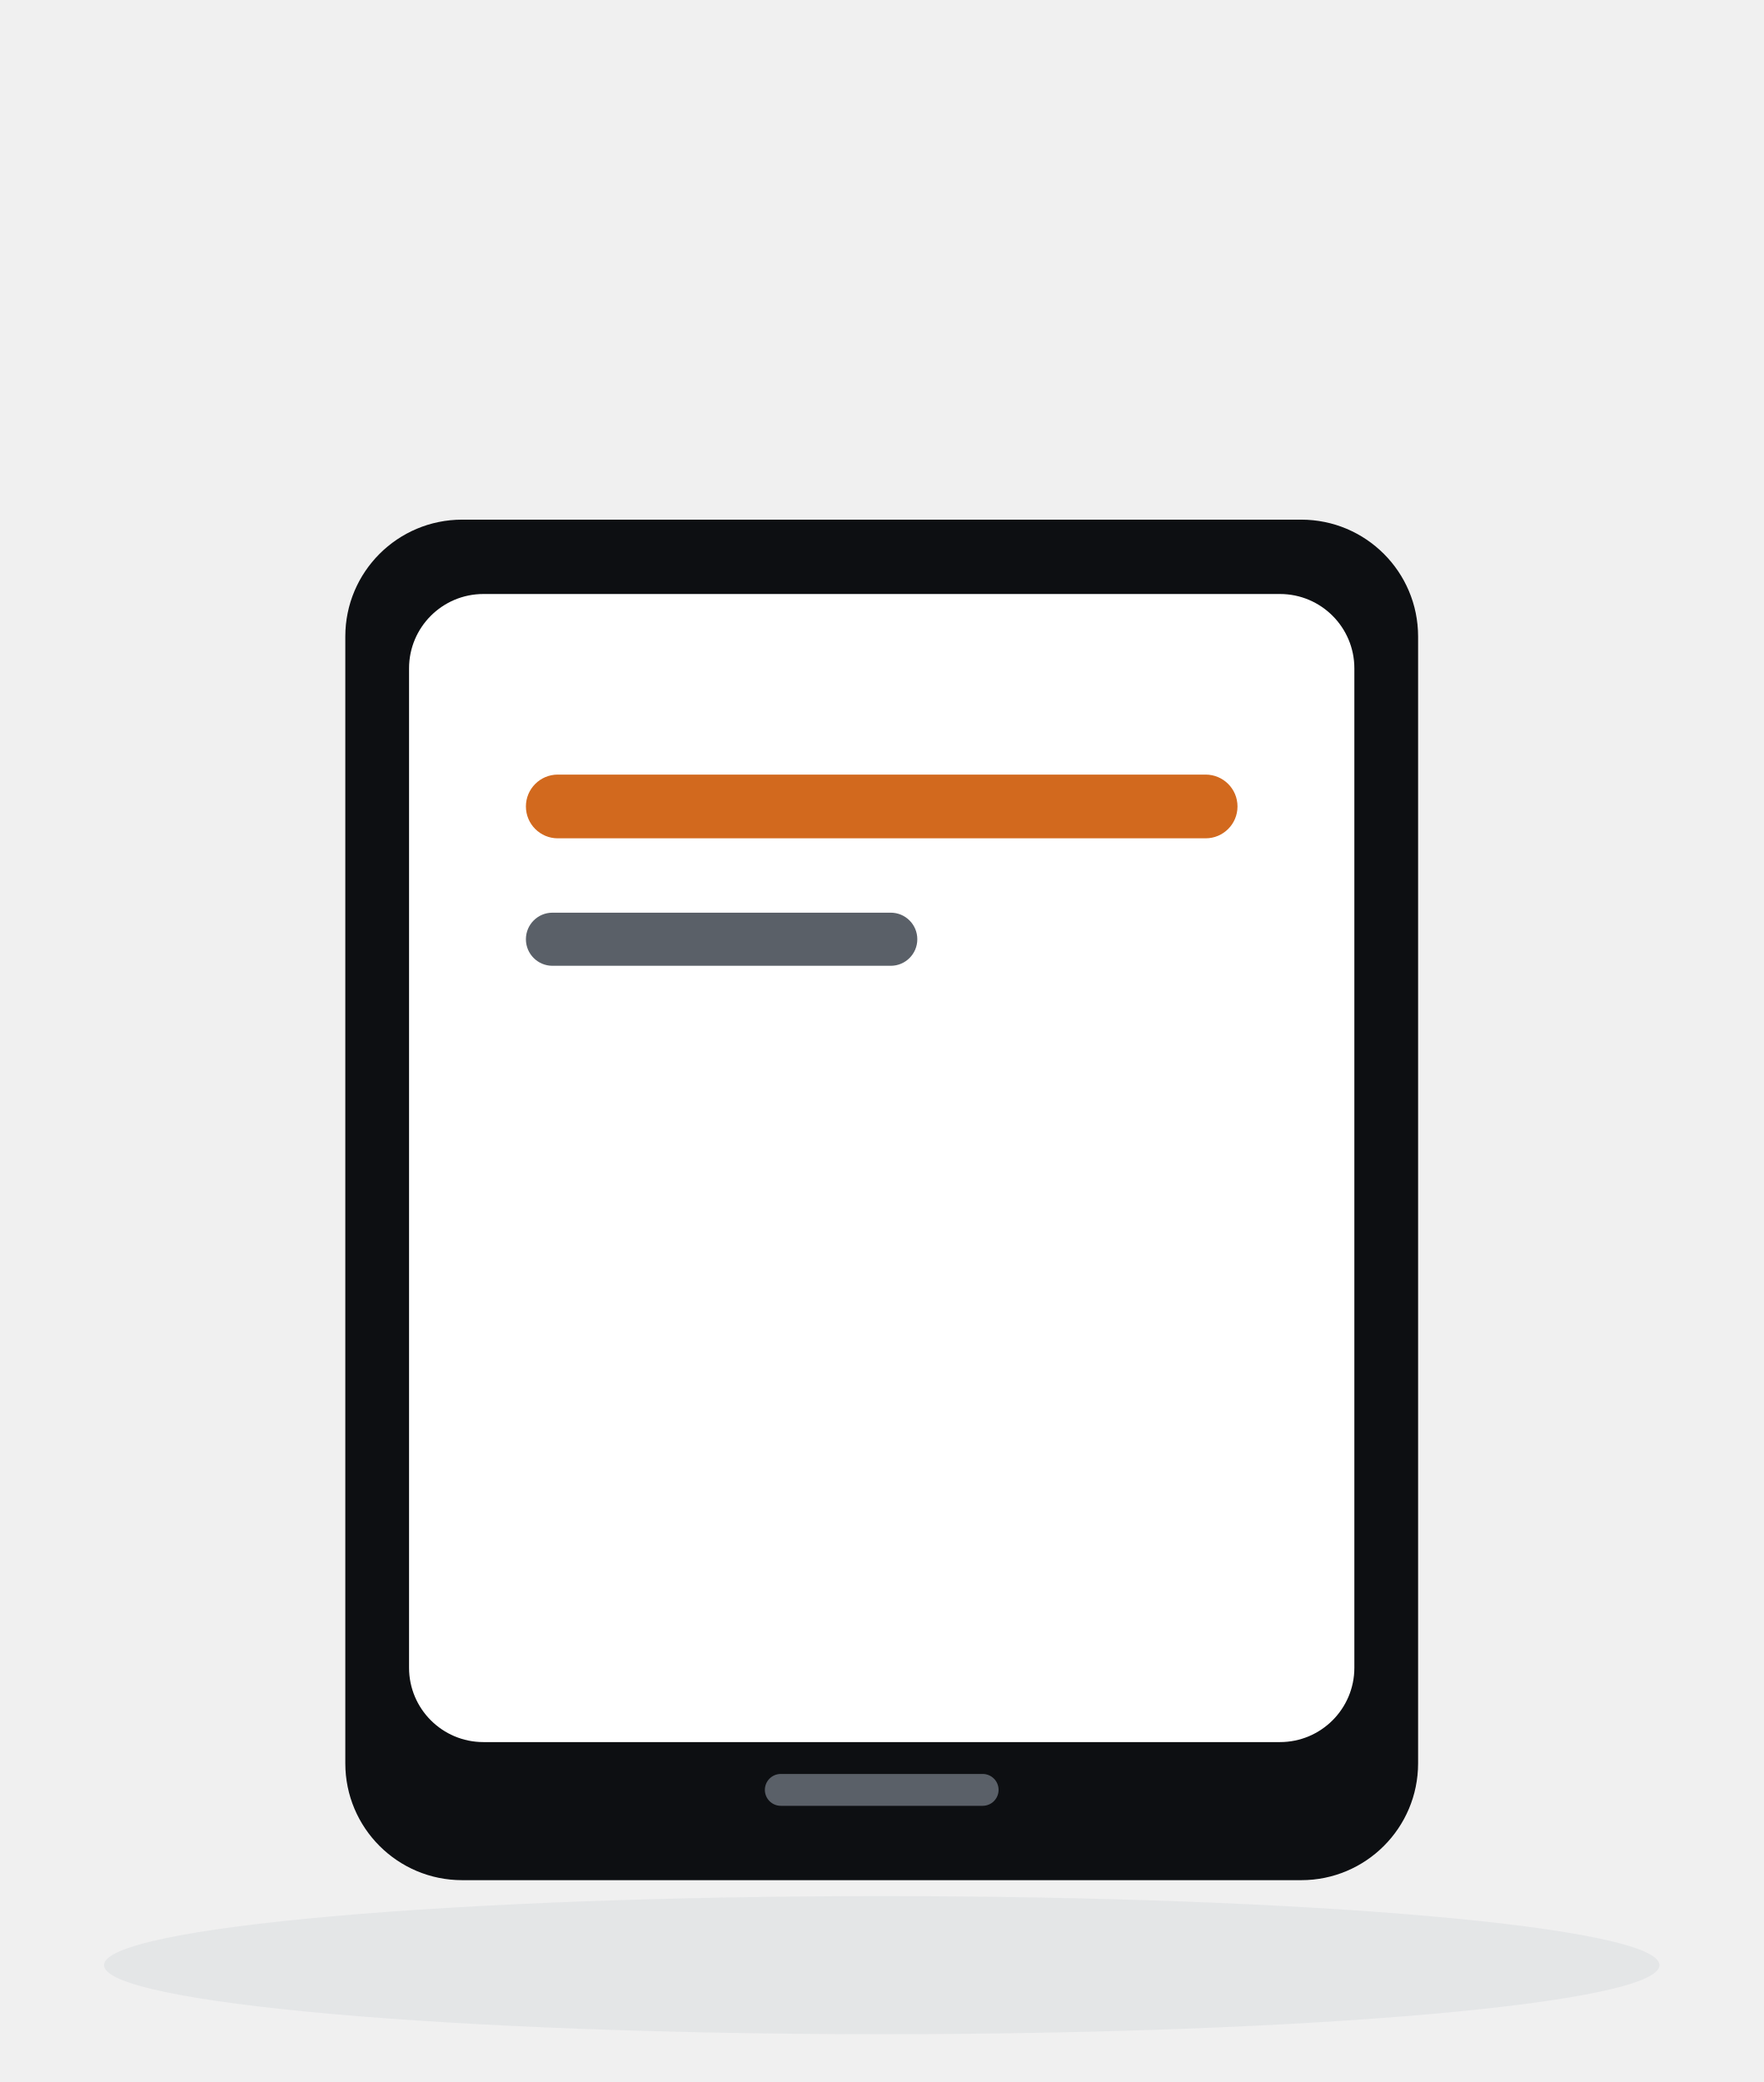
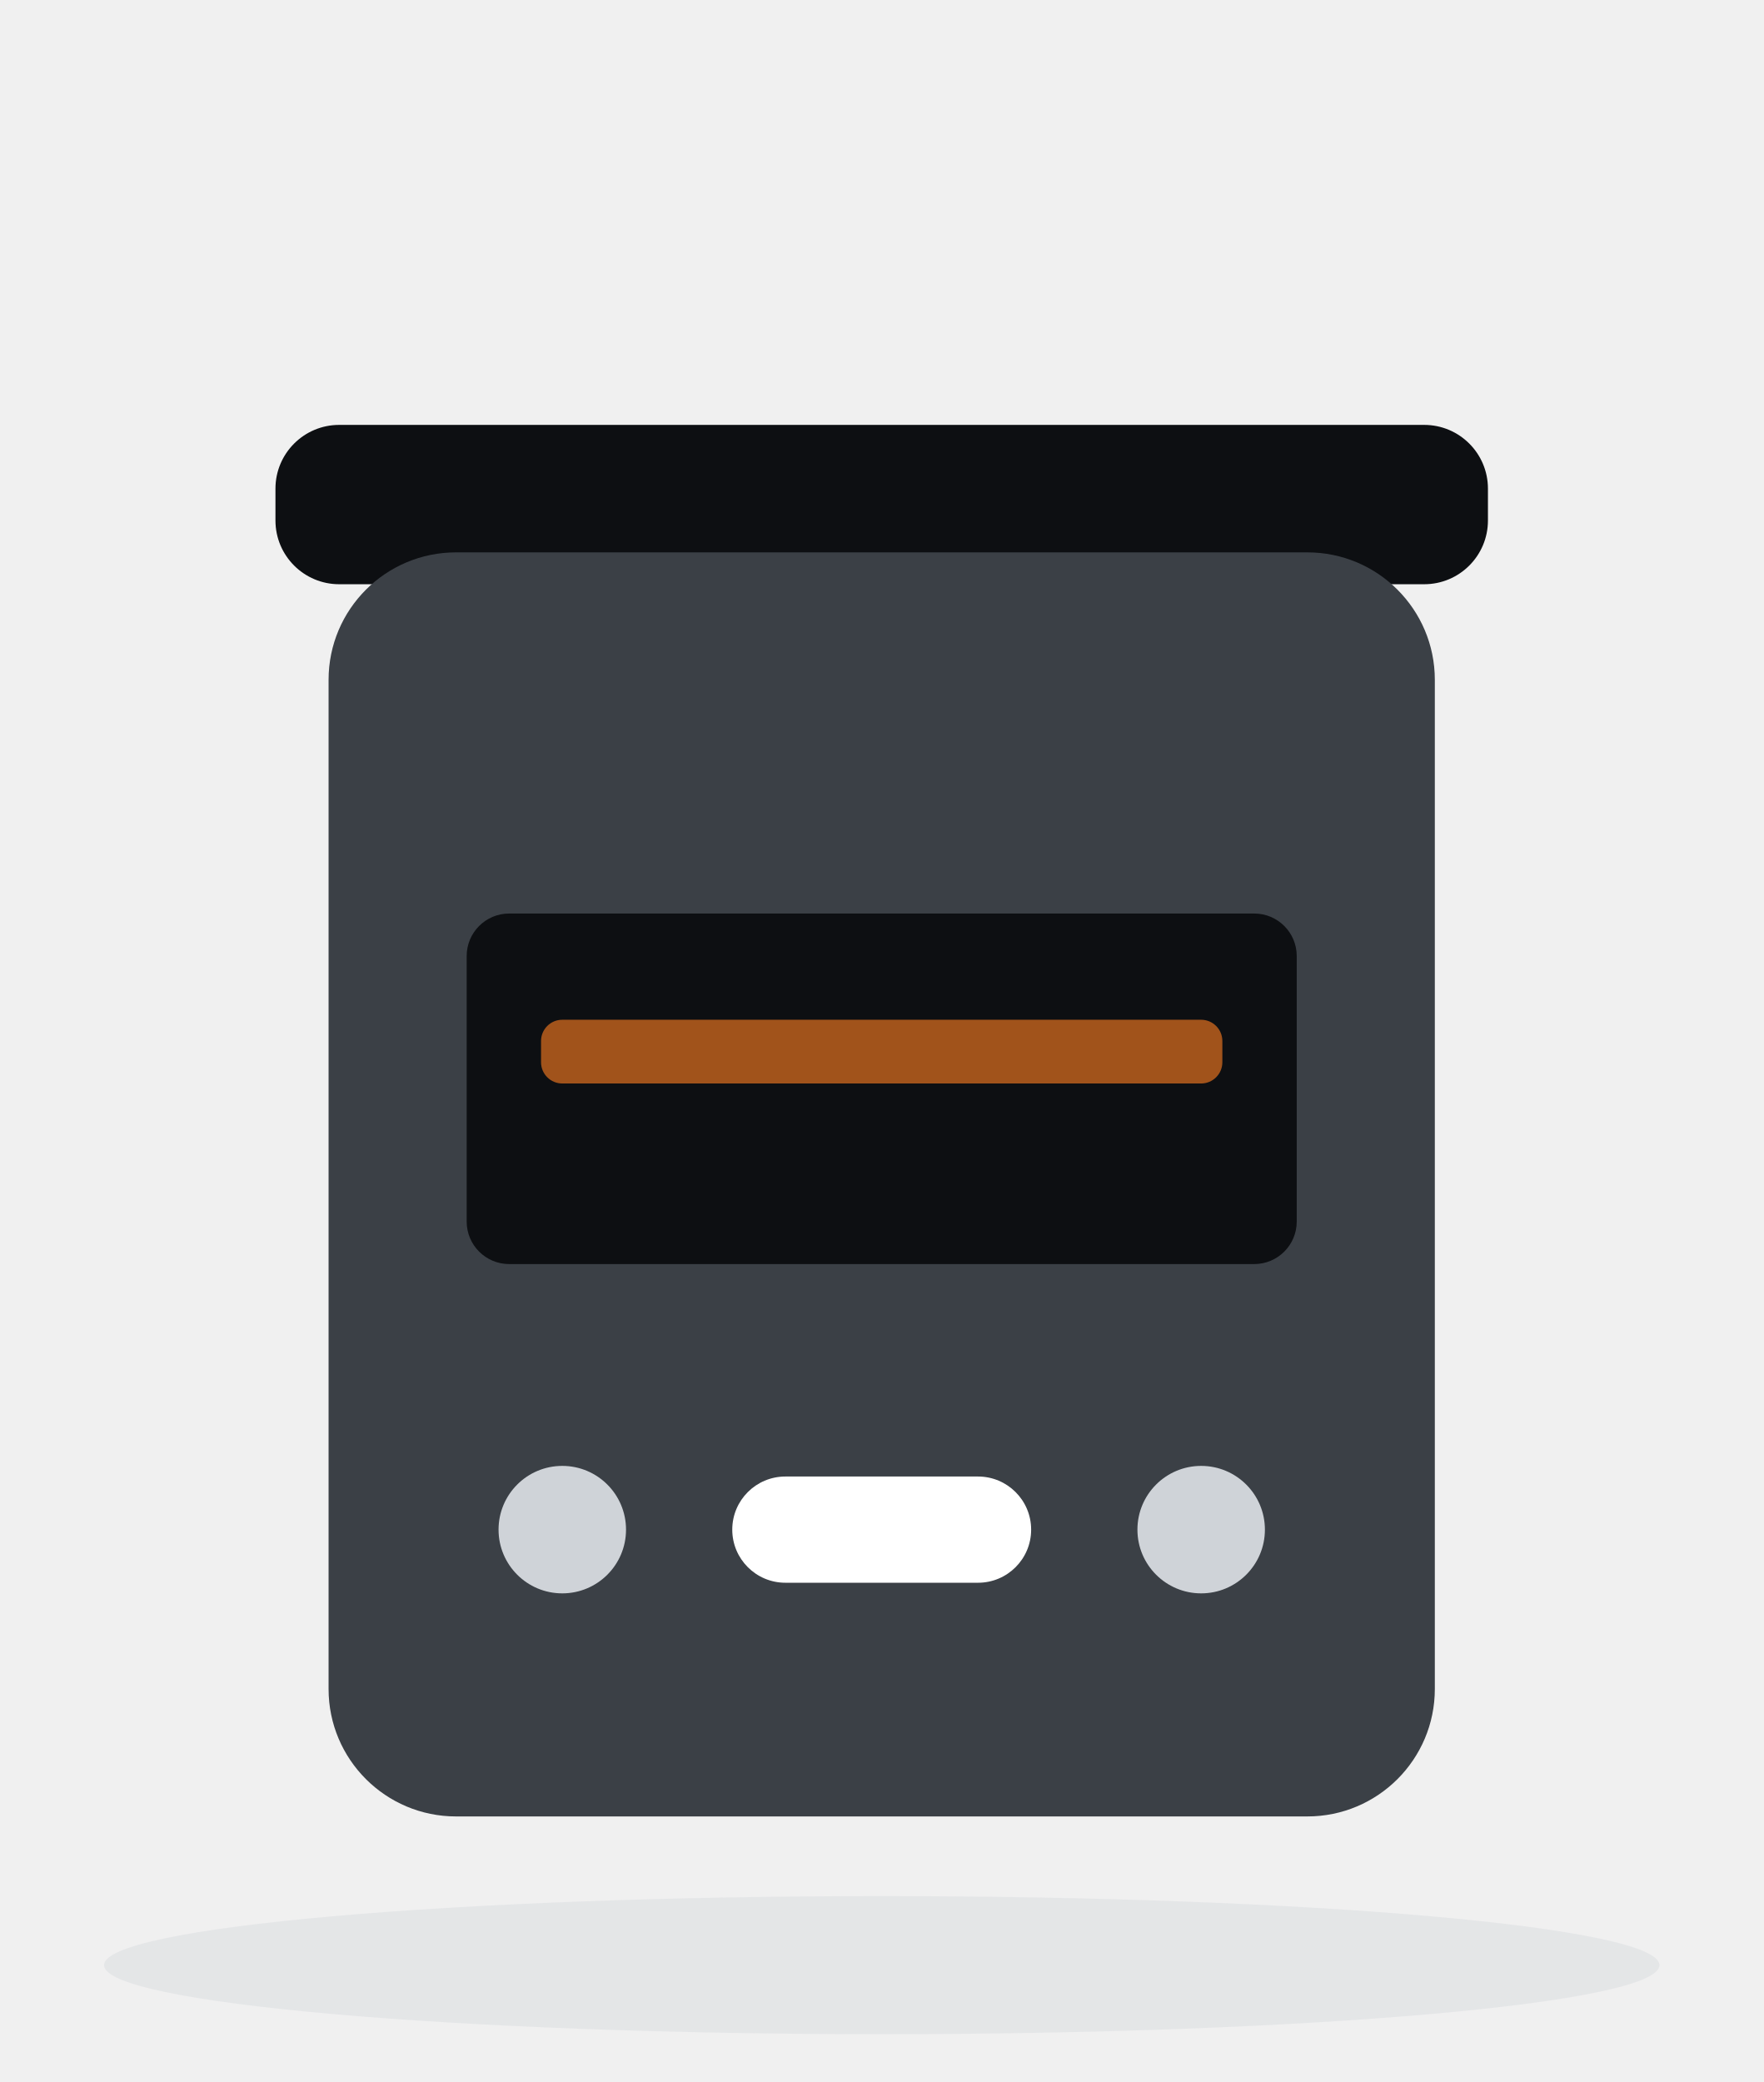
<svg xmlns="http://www.w3.org/2000/svg" viewBox="34 96 332 392" width="332" height="392" role="img">
-   <ellipse cx="200" cy="466" rx="146.42" ry="13" fill="#cfd3d8" opacity="0.35" />
-   <rect x="99.01" y="193.84" width="201.97" height="256.16" rx="22" fill="#0d0f12" />
-   <rect x="111.01" y="207.84" width="177.97" height="216.16" rx="14" fill="#ffffff" />
-   <rect x="133.01" y="241.84" width="133.97" height="12" rx="6" fill="#d2691e" />
-   <rect x="133.01" y="267.84" width="73.69" height="10" rx="5" fill="#5a6068" />
-   <rect x="178" y="430" width="44" height="6" rx="3" fill="#5a6068" />
+   <g>
+     <ellipse cx="200" cy="466" rx="146.42" ry="13" fill="#cfd3d8" opacity="0.35" />
+     <rect x="85.86" y="176" width="228.27" height="30" rx="12" fill="#0d0f12" />
+     <rect x="95.86" y="200" width="208.27" height="238" rx="24" fill="#3b4046" />
+     <rect x="121.86" y="268" width="156.27" height="66" rx="8" fill="#0d0f12" />
+     <rect x="135.86" y="288" width="128.27" height="12" rx="4" fill="#a1531b" />
+     <circle cx="139.86" cy="384" r="12" fill="#cfd3d8" />
+     <circle cx="260.14" cy="384" r="12" fill="#cfd3d8" />
+     <rect x="171.86" y="374" width="56.27" height="20" rx="10" fill="#ffffff" />
+   </g>
</svg>
